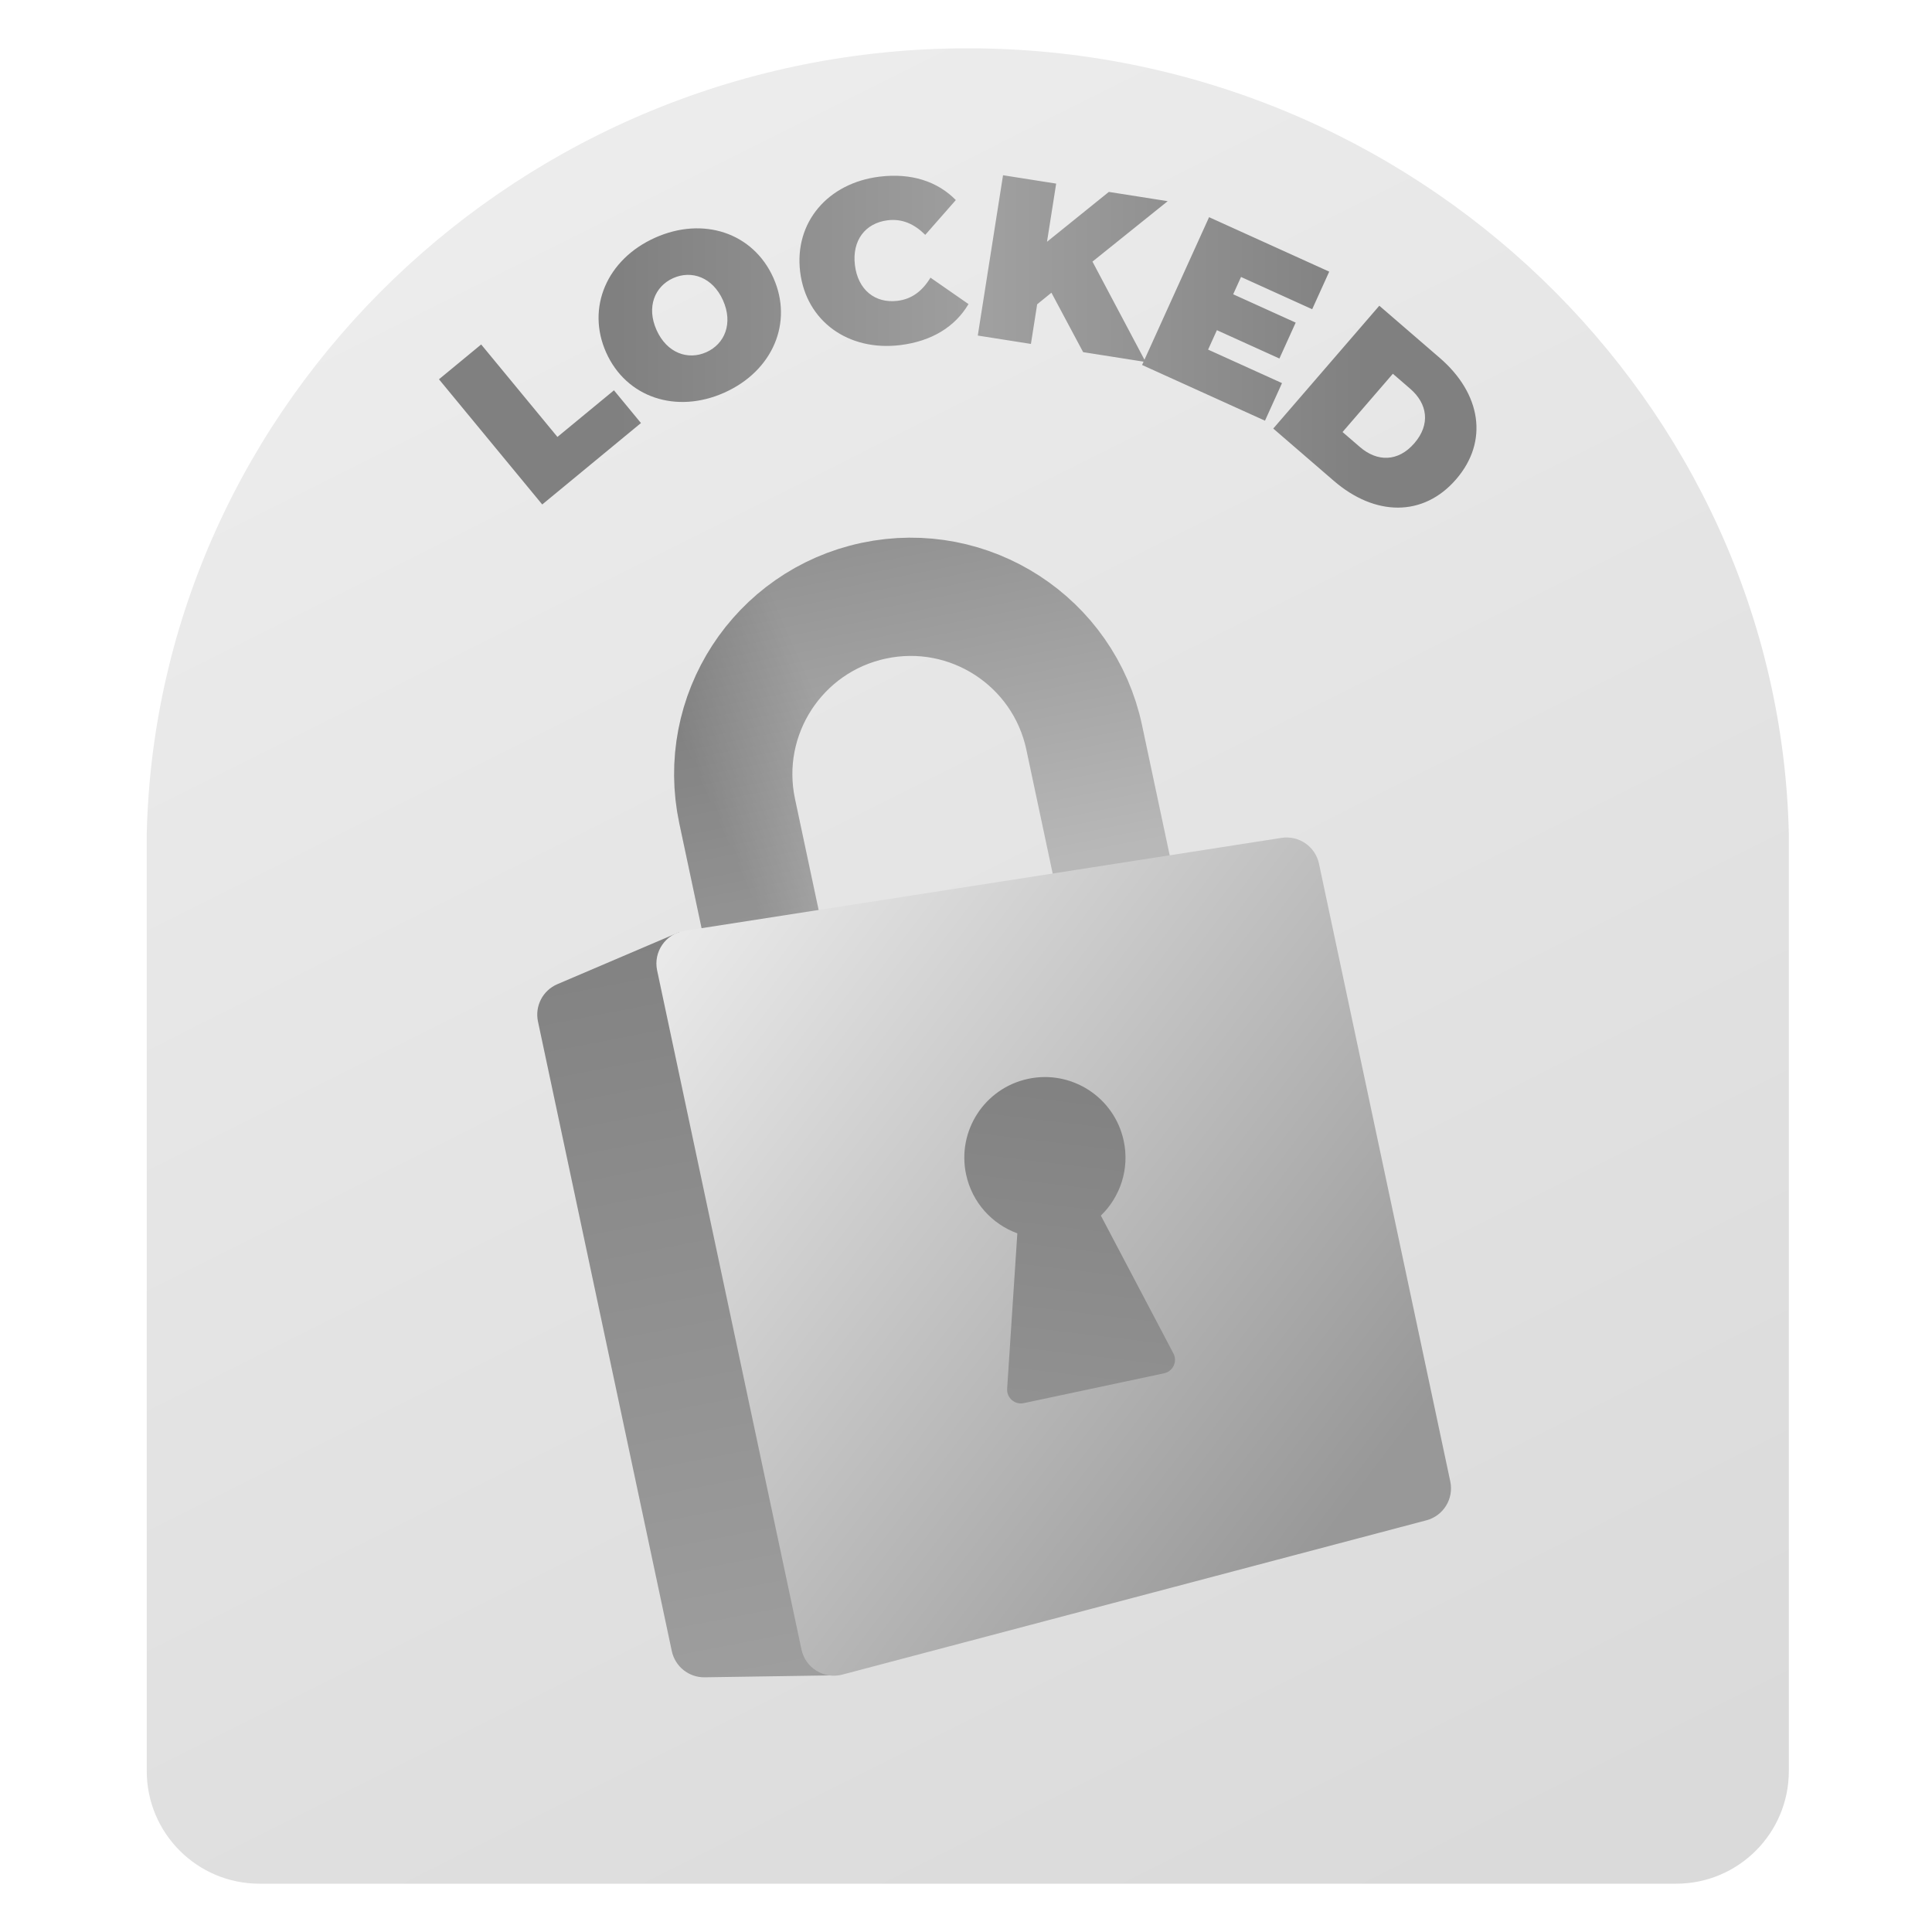
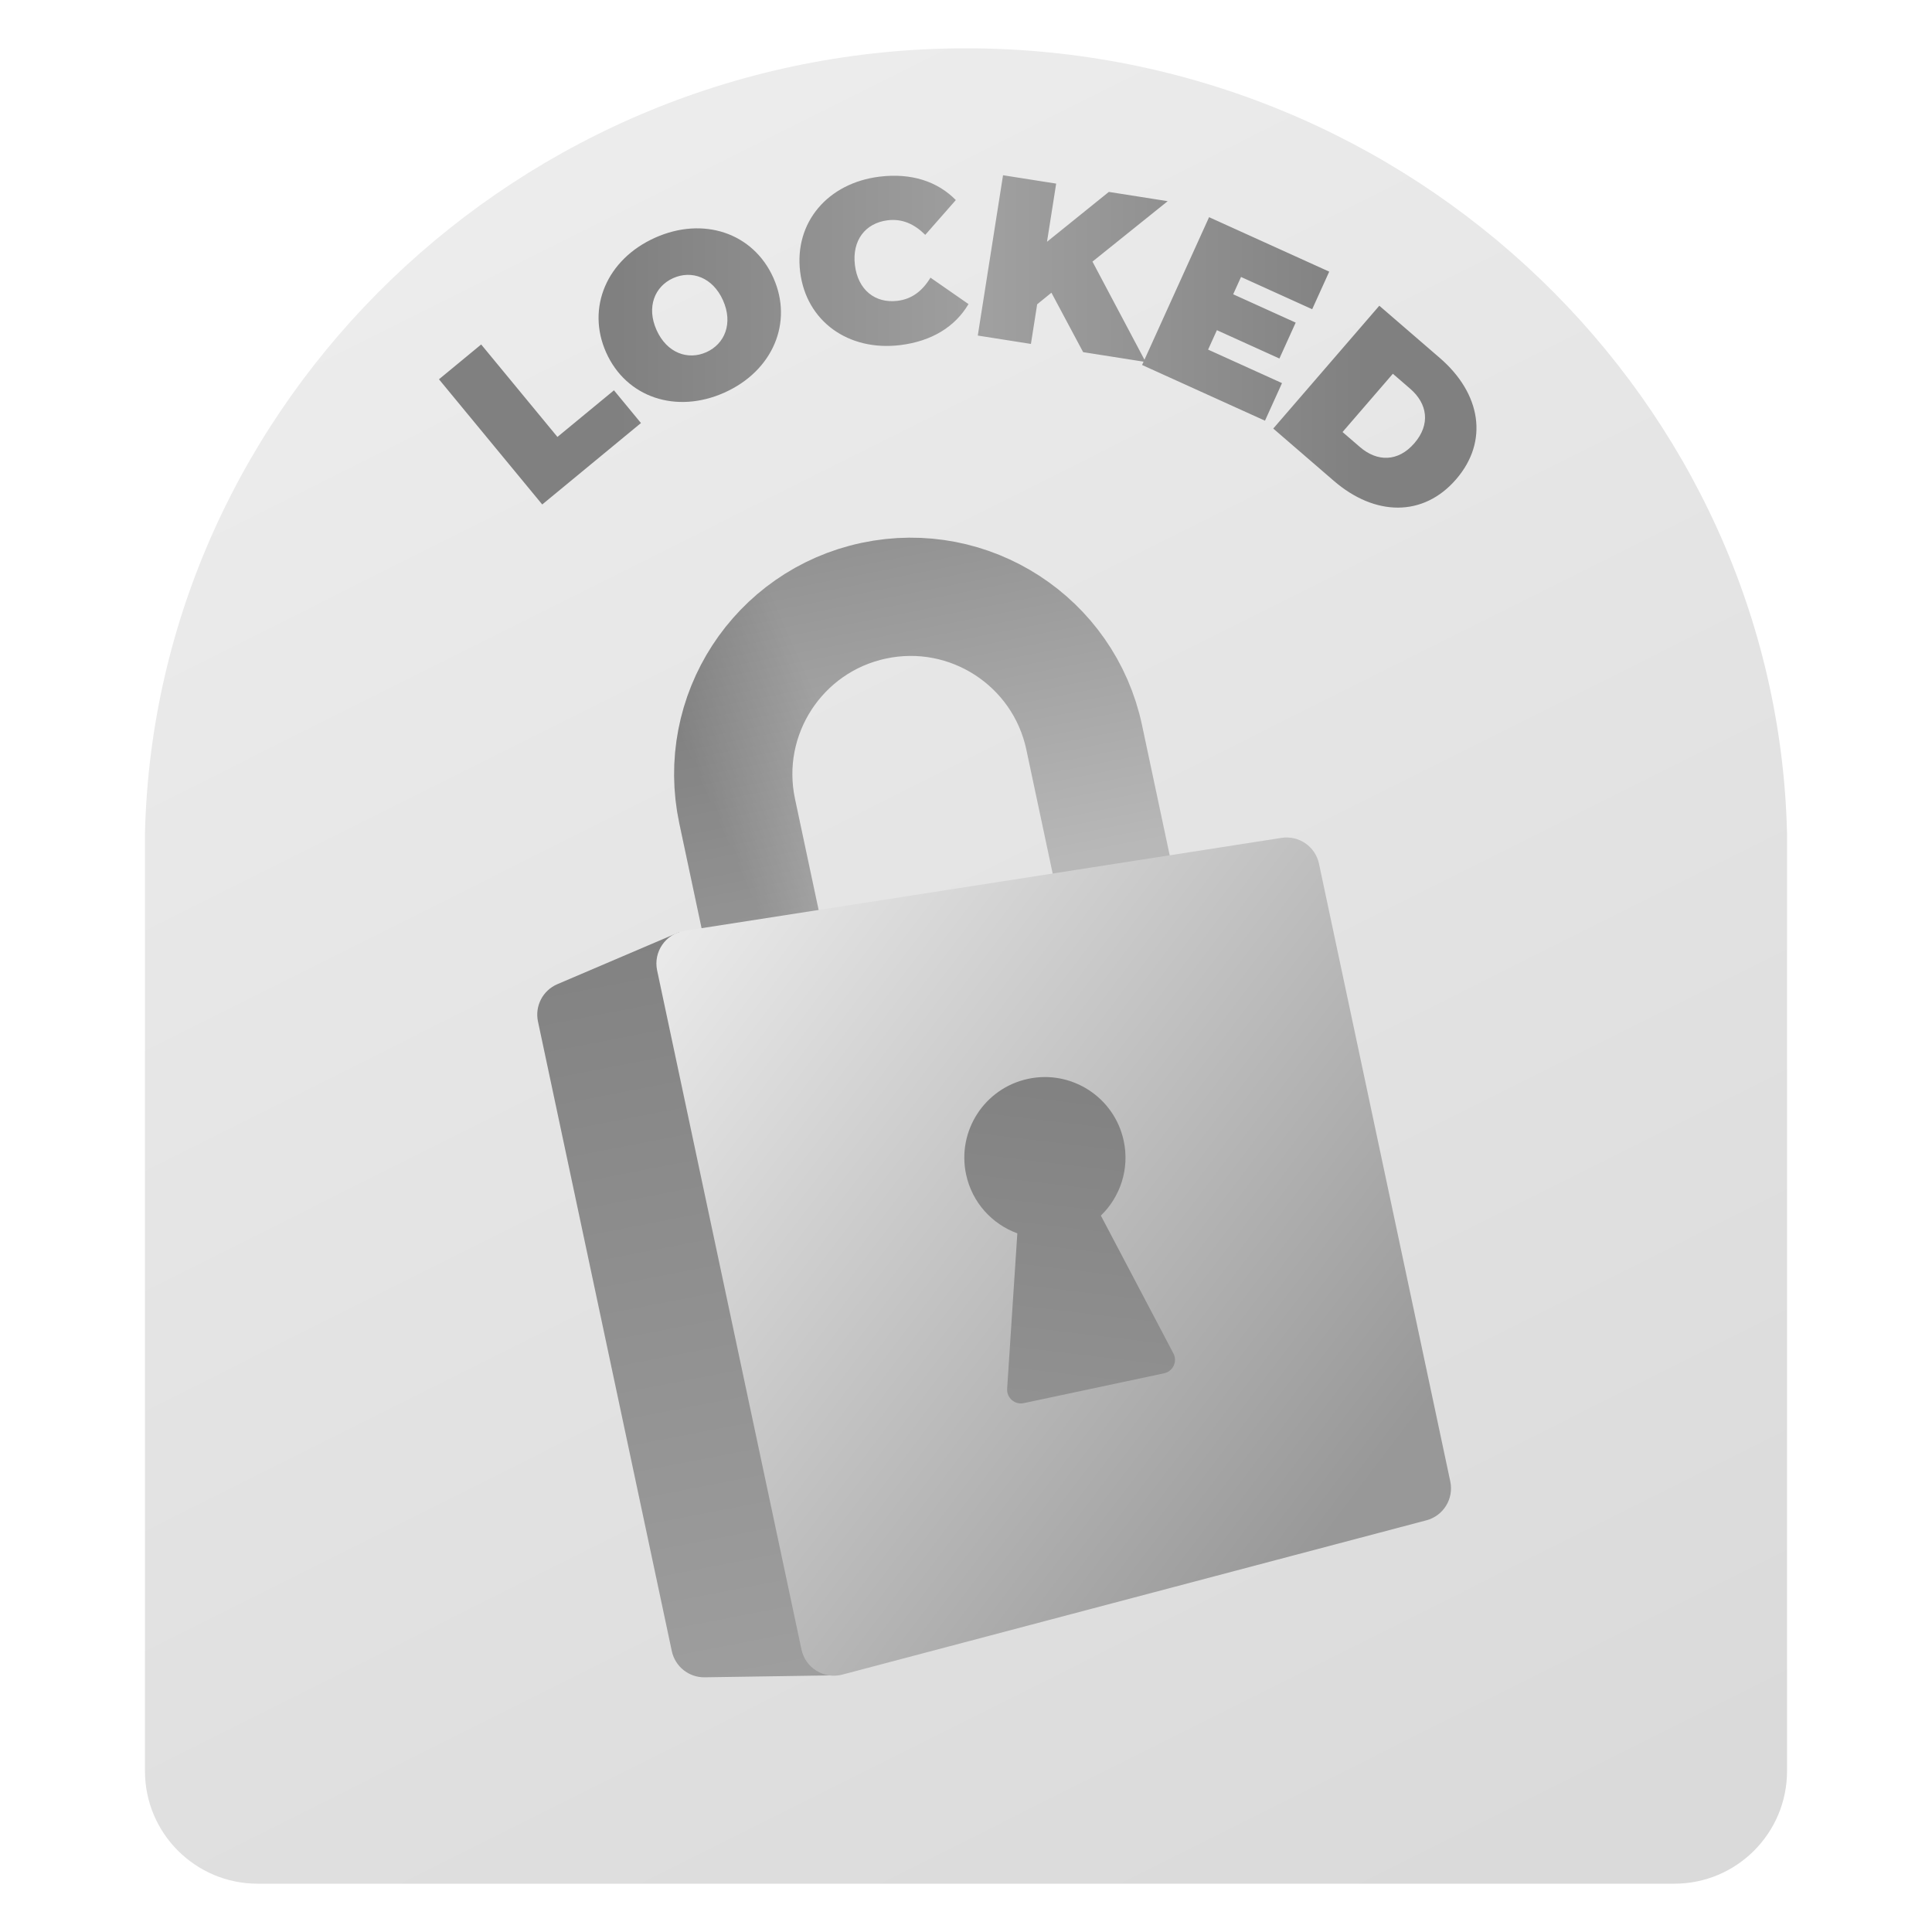
<svg xmlns="http://www.w3.org/2000/svg" width="200" height="200" viewBox="0 0 200 200" fill="none">
-   <path d="M173.513 195C179.957 195 185.18 189.777 185.18 183.333V86.305C185.18 86.048 185.193 86.56 185.18 86.305C184.145 41.655 146.476 5 100.186 5C53.895 5 16.226 41.655 15.191 86.305C15.178 86.56 15.191 86.048 15.191 86.305L15.191 183.333C15.191 189.777 20.415 195 26.858 195H173.513Z" fill="url(#paint0_linear_8142_186914)" />
+   <path d="M173.328 195C179.771 195 184.994 189.777 184.994 183.333V86.305C184.994 86.048 185.007 86.56 184.994 86.305C183.96 41.655 146.29 5 100 5C53.709 5 16.04 41.655 15.006 86.305C14.993 86.56 15.006 86.048 15.006 86.305L15.006 183.333C15.006 189.777 20.229 195 26.672 195H173.328Z" fill="url(#paint0_linear_8142_186914)" />
  <path d="M81.4 107.913L76.309 83.964C74.201 74.044 80.533 64.293 90.453 62.185C100.373 60.076 110.124 66.408 112.233 76.328L117.323 100.277" stroke="url(#paint1_linear_8142_186914)" stroke-width="12.242" />
  <path opacity="0.2" d="M81.4 107.913L76.309 83.964C74.201 74.044 80.533 64.293 90.453 62.185C100.373 60.076 110.124 66.408 112.233 76.328L117.323 100.277" stroke="url(#paint2_linear_8142_186914)" stroke-width="12.242" />
  <path d="M55.691 105.746C55.351 104.144 56.191 102.526 57.697 101.883L70.312 96.496L86.751 173.427L72.947 173.634C71.311 173.658 69.885 172.522 69.545 170.92L55.691 105.746Z" fill="url(#paint3_linear_8142_186914)" />
  <path d="M68.026 100.459C67.617 98.536 68.907 96.664 70.85 96.362L132.662 86.737C134.46 86.457 136.163 87.63 136.541 89.41L150.133 153.359C150.513 155.146 149.424 156.917 147.657 157.383L87.194 173.355C85.301 173.855 83.375 172.669 82.968 170.754L68.026 100.459Z" fill="url(#paint4_linear_8142_186914)" />
  <path d="M106.434 111.68C110.941 110.722 115.37 113.599 116.328 118.105C116.948 121.023 115.959 123.907 113.962 125.839L121.47 140.105C121.91 140.942 121.428 141.967 120.504 142.164L105.978 145.252C105.054 145.448 104.198 144.707 104.259 143.764L105.314 127.676C102.705 126.723 100.629 124.491 100.009 121.574C99.051 117.068 101.928 112.638 106.434 111.68Z" fill="url(#paint5_linear_8142_186914)" />
  <path d="M56.132 52.223L45.441 39.263L49.811 35.659L57.706 45.231L63.557 40.405L66.352 43.793L56.132 52.223ZM74.996 40.641C70.003 42.879 64.834 41.145 62.753 36.502C60.672 31.859 62.818 26.847 67.812 24.609C72.805 22.371 77.974 24.105 80.055 28.748C82.136 33.391 79.99 38.403 74.996 40.641ZM73.122 36.458C75.027 35.604 75.912 33.471 74.843 31.084C73.773 28.697 71.592 27.938 69.686 28.792C67.781 29.646 66.896 31.779 67.966 34.166C69.035 36.553 71.216 37.312 73.122 36.458ZM93.186 35.726C87.826 36.38 83.456 33.262 82.831 28.14C82.206 23.018 85.698 18.941 91.058 18.287C94.322 17.889 97.04 18.767 98.946 20.71L95.783 24.312C94.655 23.192 93.4 22.62 91.899 22.803C89.565 23.088 88.19 24.899 88.501 27.448C88.812 29.998 90.582 31.426 92.916 31.141C94.417 30.958 95.498 30.101 96.323 28.743L100.259 31.478C98.877 33.823 96.45 35.328 93.186 35.726ZM112.126 36.454L108.843 30.3L107.367 31.501L106.721 35.603L101.22 34.737L103.834 18.141L109.334 19.007L108.386 25.029L114.787 19.866L120.88 20.826L113.092 27.082L118.598 37.473L112.126 36.454ZM125.062 36.191L132.713 39.659L130.95 43.55L118.227 37.783L125.163 22.482L137.601 28.12L135.837 32.011L128.471 28.672L127.658 30.464L134.129 33.397L132.444 37.113L125.974 34.18L125.062 36.191ZM131.807 44.364L142.787 31.648L149.054 37.06C153.304 40.73 154.143 45.672 150.739 49.613C147.335 53.555 142.324 53.446 138.074 49.775L131.807 44.364ZM138.98 44.723L140.778 46.276C142.577 47.829 144.737 47.824 146.416 45.88C148.094 43.937 147.784 41.798 145.986 40.245L144.188 38.692L138.98 44.723Z" fill="url(#paint6_linear_8142_186914)" />
  <defs>
-     <linearGradient id="paint0_linear_8142_186914" x1="63.734" y1="16.094" x2="153.336" y2="195.005" gradientUnits="userSpaceOnUse">
+     <linearGradient id="paint0_linear_8142_186914" x1="63.549" y1="16.094" x2="153.151" y2="195.005" gradientUnits="userSpaceOnUse">
      <stop stop-color="#ECECEC" />
      <stop offset="1" stop-color="#DADADA" />
    </linearGradient>
    <linearGradient id="paint1_linear_8142_186914" x1="99.455" y1="91.111" x2="92.443" y2="55.432" gradientUnits="userSpaceOnUse">
      <stop stop-color="#B8B8B8" />
      <stop offset="1" stop-color="#929292" />
    </linearGradient>
    <linearGradient id="paint2_linear_8142_186914" x1="145.193" y1="57.919" x2="68.046" y2="91.9" gradientUnits="userSpaceOnUse">
      <stop offset="0.726" stop-opacity="0" />
      <stop offset="0.899" />
    </linearGradient>
    <linearGradient id="paint3_linear_8142_186914" x1="65.579" y1="97.277" x2="82.514" y2="184.505" gradientUnits="userSpaceOnUse">
      <stop stop-color="#828282" />
      <stop offset="1" stop-color="#A2A2A2" />
    </linearGradient>
    <linearGradient id="paint4_linear_8142_186914" x1="67.273" y1="97.353" x2="141.551" y2="153.785" gradientUnits="userSpaceOnUse">
      <stop stop-color="#EBEBEB" />
      <stop offset="1" stop-color="#989898" />
    </linearGradient>
    <linearGradient id="paint5_linear_8142_186914" x1="115.114" y1="111.401" x2="108.766" y2="164.756" gradientUnits="userSpaceOnUse">
      <stop stop-color="#818181" />
      <stop offset="1" stop-color="#9A9A9A" />
    </linearGradient>
    <linearGradient id="paint6_linear_8142_186914" x1="64.02" y1="39.019" x2="141.394" y2="39.019" gradientUnits="userSpaceOnUse">
      <stop stop-color="#808080" />
      <stop offset="0.493" stop-color="#A0A0A0" />
      <stop offset="1" stop-color="#808080" />
    </linearGradient>
  </defs>
</svg>
